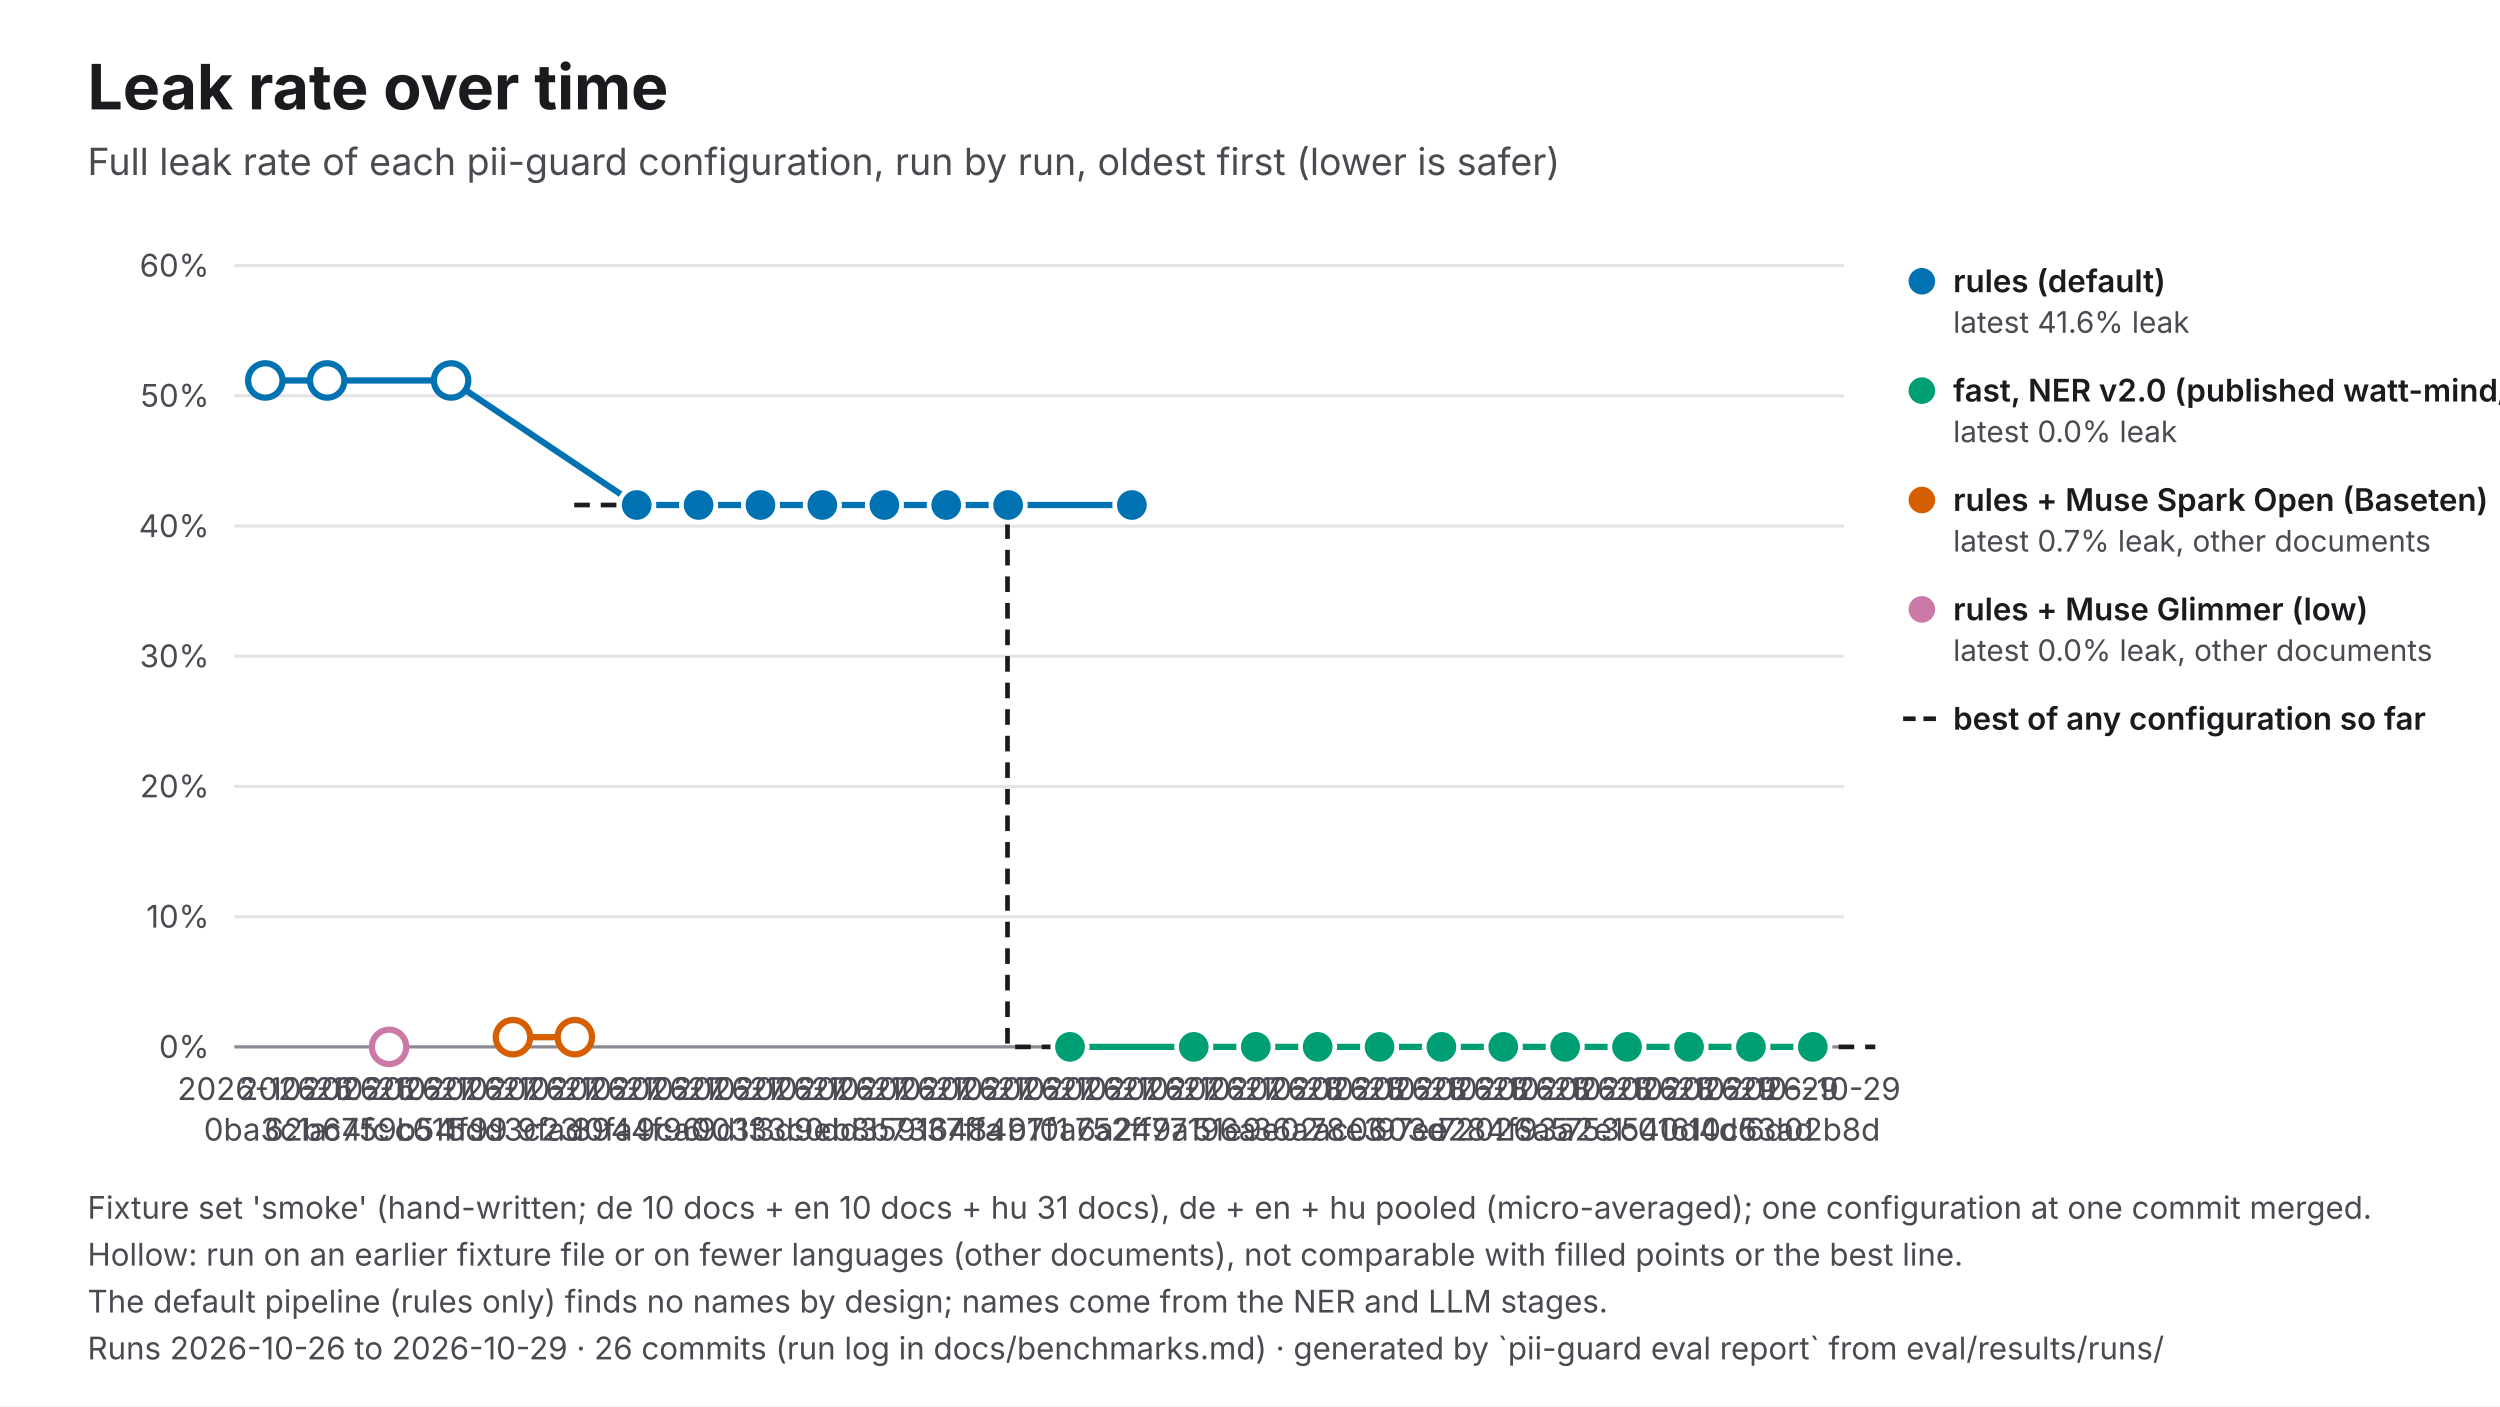
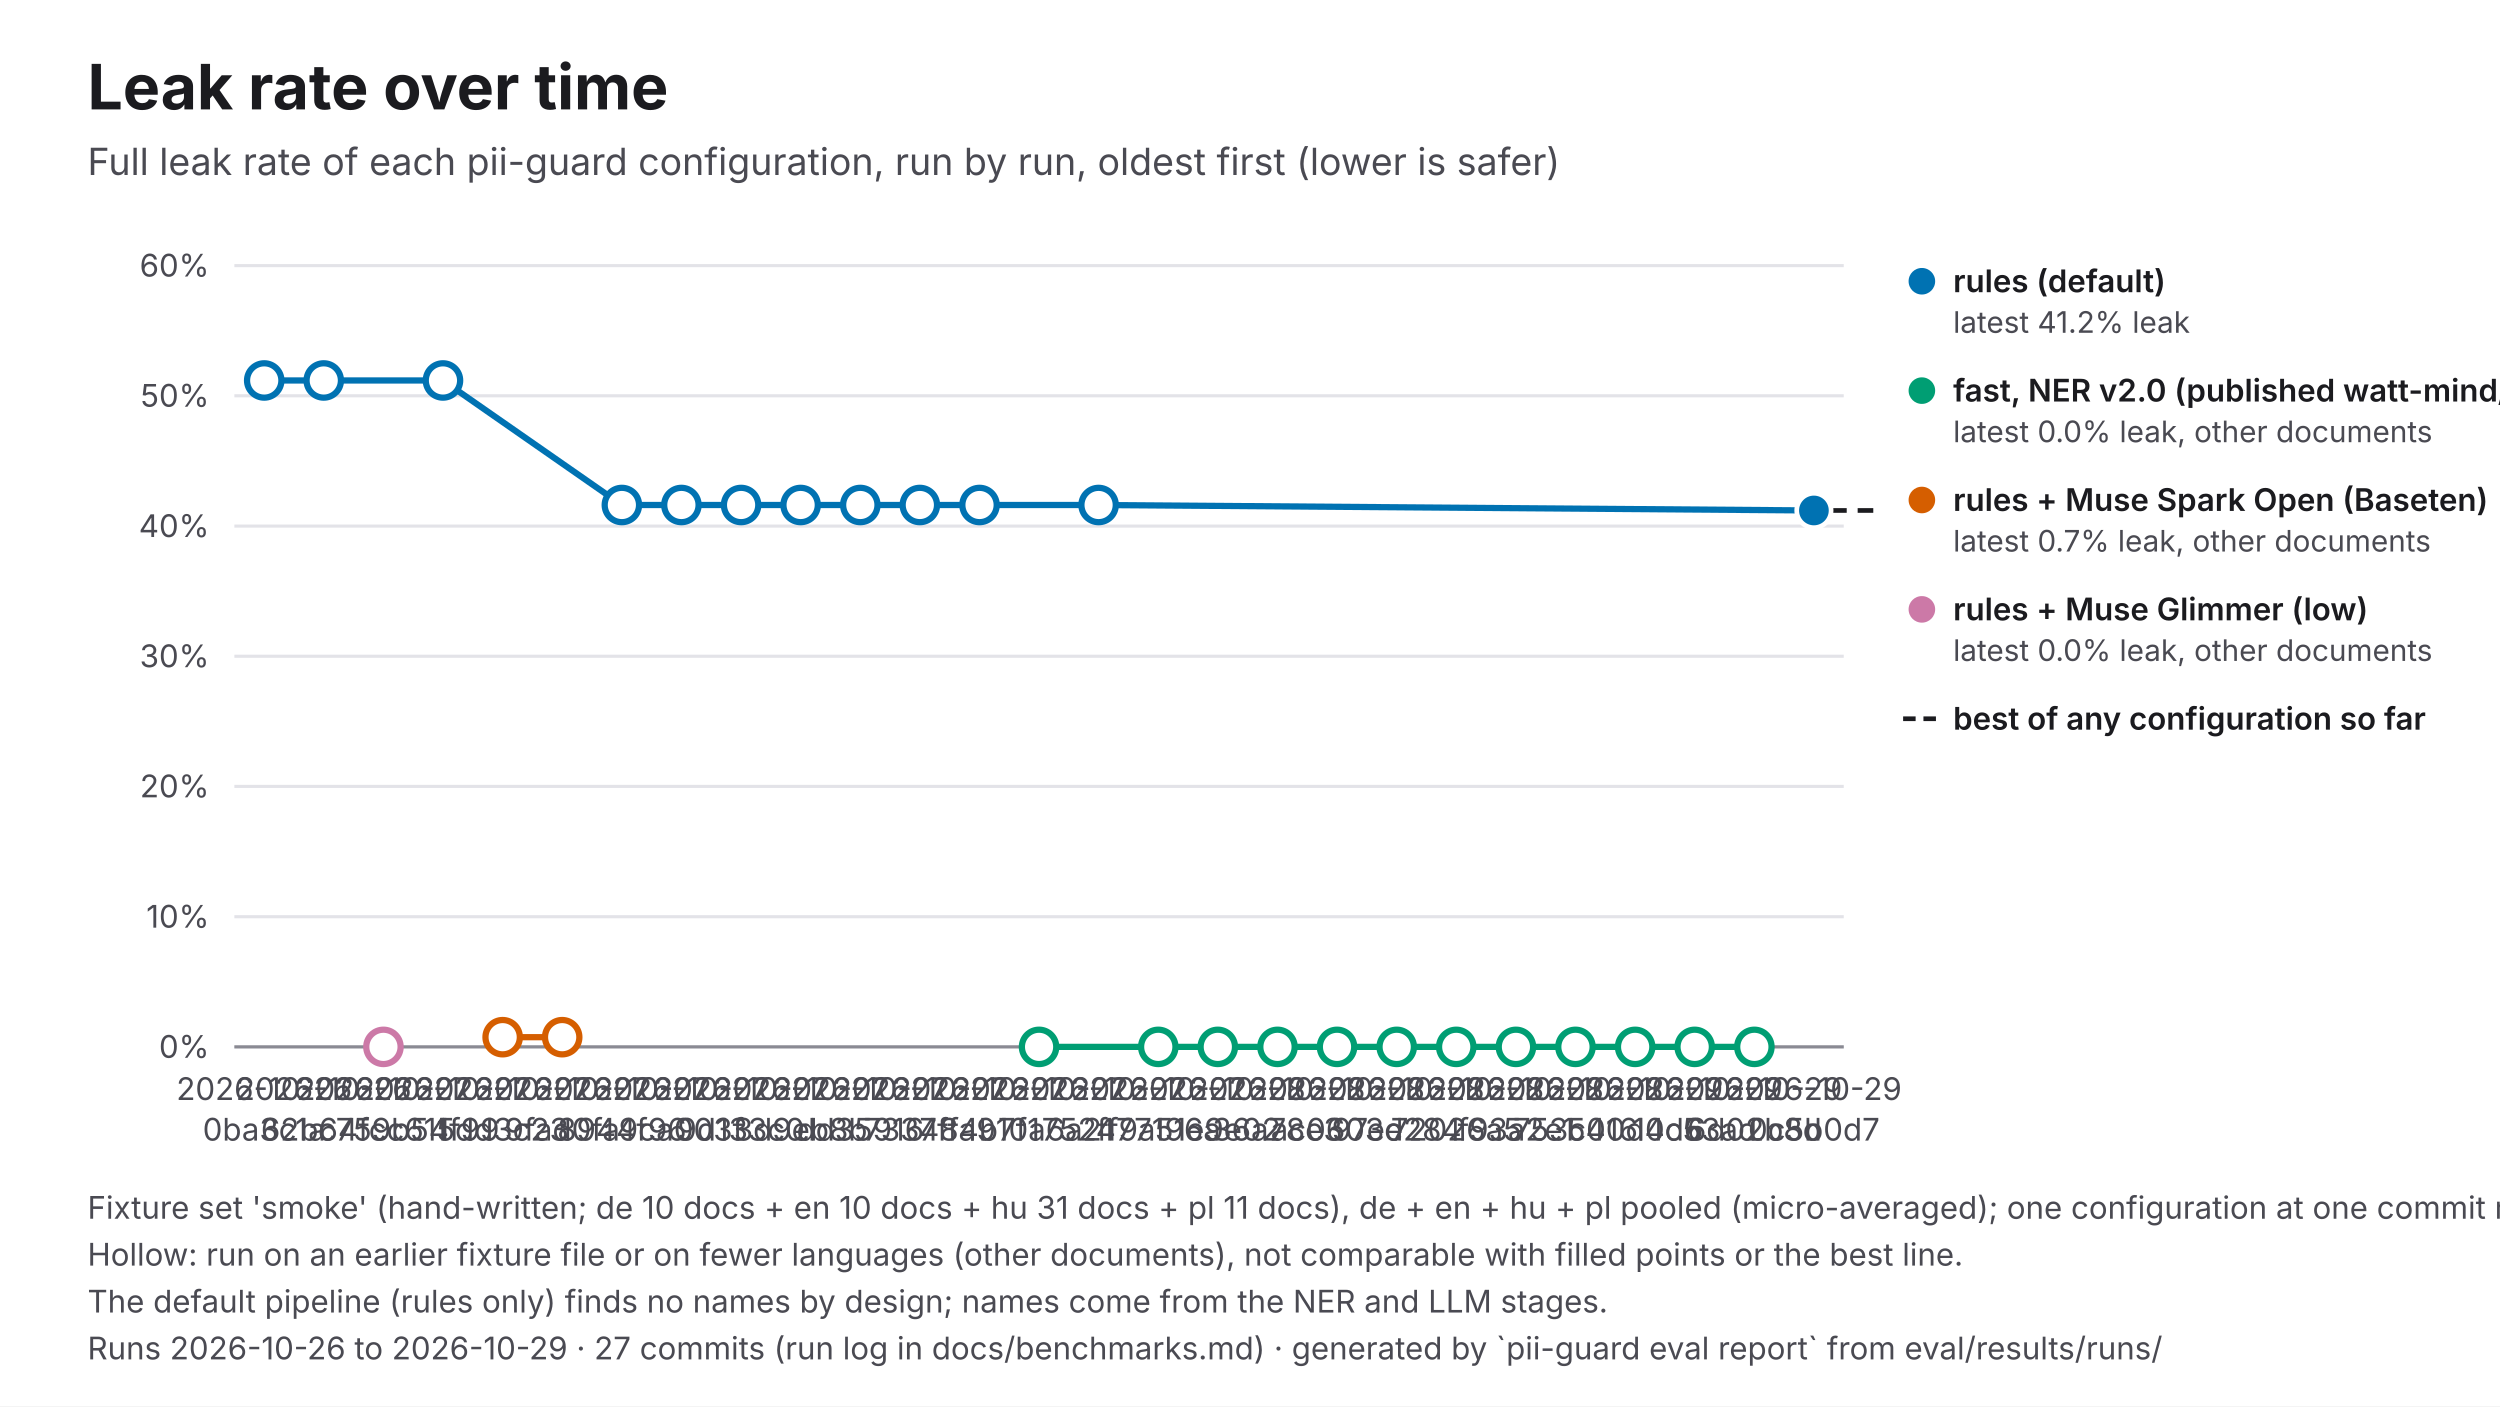
<svg xmlns="http://www.w3.org/2000/svg" viewBox="0 0 1600 900" width="1600" height="900" role="img" aria-labelledby="t d" font-family="Inter, 'Helvetica Neue', Helvetica, Arial, sans-serif">
  <rect width="1600" height="900" fill="#FFFFFF" />
  <text x="56" y="70" font-size="40" fill="#1B1B1F" font-weight="700">Leak rate over time</text>
  <text x="56" y="112" font-size="24" fill="#4A4A52">Full leak rate of each pii-guard configuration, run by run, oldest first (lower is safer)</text>
  <line x1="150" y1="670" x2="1180" y2="670" stroke="#E3E3E8" stroke-width="2" />
  <text x="134" y="677" font-size="20" fill="#4A4A52" text-anchor="end">0%</text>
  <line x1="150" y1="586.7" x2="1180" y2="586.7" stroke="#E3E3E8" stroke-width="2" />
  <text x="134" y="593.7" font-size="20" fill="#4A4A52" text-anchor="end">10%</text>
  <line x1="150" y1="503.3" x2="1180" y2="503.3" stroke="#E3E3E8" stroke-width="2" />
  <text x="134" y="510.3" font-size="20" fill="#4A4A52" text-anchor="end">20%</text>
  <line x1="150" y1="420" x2="1180" y2="420" stroke="#E3E3E8" stroke-width="2" />
  <text x="134" y="427" font-size="20" fill="#4A4A52" text-anchor="end">30%</text>
  <line x1="150" y1="336.7" x2="1180" y2="336.7" stroke="#E3E3E8" stroke-width="2" />
  <text x="134" y="343.7" font-size="20" fill="#4A4A52" text-anchor="end">40%</text>
  <line x1="150" y1="253.3" x2="1180" y2="253.3" stroke="#E3E3E8" stroke-width="2" />
  <text x="134" y="260.3" font-size="20" fill="#4A4A52" text-anchor="end">50%</text>
  <line x1="150" y1="170" x2="1180" y2="170" stroke="#E3E3E8" stroke-width="2" />
  <text x="134" y="177" font-size="20" fill="#4A4A52" text-anchor="end">60%</text>
-   <text x="169.8" y="704" font-size="20" fill="#4A4A52" text-anchor="middle">2026-10-26</text>
-   <text x="169.8" y="730" font-size="20" fill="#4A4A52" text-anchor="middle">0ba3c1a</text>
-   <text x="209.4" y="704" font-size="20" fill="#4A4A52" text-anchor="middle">2026-10-26</text>
-   <text x="209.4" y="730" font-size="20" fill="#4A4A52" text-anchor="middle">62b64fc</text>
-   <text x="249" y="704" font-size="20" fill="#4A4A52" text-anchor="middle">2026-10-27</text>
-   <text x="249" y="730" font-size="20" fill="#4A4A52" text-anchor="middle">c759b54</text>
-   <text x="288.7" y="704" font-size="20" fill="#4A4A52" text-anchor="middle">2026-10-27</text>
-   <text x="288.7" y="730" font-size="20" fill="#4A4A52" text-anchor="middle">c611f99</text>
-   <text x="328.3" y="704" font-size="20" fill="#4A4A52" text-anchor="middle">2026-10-27</text>
-   <text x="328.3" y="730" font-size="20" fill="#4A4A52" text-anchor="middle">5dd3c23</text>
-   <text x="367.9" y="704" font-size="20" fill="#4A4A52" text-anchor="middle">2026-10-27</text>
-   <text x="367.9" y="730" font-size="20" fill="#4A4A52" text-anchor="middle">9fad0fa</text>
-   <text x="407.5" y="704" font-size="20" fill="#4A4A52" text-anchor="middle">2026-10-27</text>
-   <text x="407.5" y="730" font-size="20" fill="#4A4A52" text-anchor="middle">8944f96</text>
-   <text x="447.1" y="704" font-size="20" fill="#4A4A52" text-anchor="middle">2026-10-27</text>
-   <text x="447.1" y="730" font-size="20" fill="#4A4A52" text-anchor="middle">9ca003f</text>
-   <text x="486.7" y="704" font-size="20" fill="#4A4A52" text-anchor="middle">2026-10-27</text>
-   <text x="486.7" y="730" font-size="20" fill="#4A4A52" text-anchor="middle">9d133c0</text>
-   <text x="526.3" y="704" font-size="20" fill="#4A4A52" text-anchor="middle">2026-10-27</text>
-   <text x="526.3" y="730" font-size="20" fill="#4A4A52" text-anchor="middle">3d9eb8b</text>
-   <text x="566" y="704" font-size="20" fill="#4A4A52" text-anchor="middle">2026-10-27</text>
-   <text x="566" y="730" font-size="20" fill="#4A4A52" text-anchor="middle">dd35916</text>
-   <text x="605.6" y="704" font-size="20" fill="#4A4A52" text-anchor="middle">2026-10-27</text>
-   <text x="605.6" y="730" font-size="20" fill="#4A4A52" text-anchor="middle">7337ffa</text>
-   <text x="645.2" y="704" font-size="20" fill="#4A4A52" text-anchor="middle">2026-10-27</text>
-   <text x="645.2" y="730" font-size="20" fill="#4A4A52" text-anchor="middle">484b7f1</text>
-   <text x="684.8" y="704" font-size="20" fill="#4A4A52" text-anchor="middle">2026-10-27</text>
-   <text x="684.8" y="730" font-size="20" fill="#4A4A52" text-anchor="middle">910a6a2</text>
-   <text x="724.4" y="704" font-size="20" fill="#4A4A52" text-anchor="middle">2026-10-27</text>
-   <text x="724.4" y="730" font-size="20" fill="#4A4A52" text-anchor="middle">752ff9a</text>
-   <text x="764" y="704" font-size="20" fill="#4A4A52" text-anchor="middle">2026-10-27</text>
-   <text x="764" y="730" font-size="20" fill="#4A4A52" text-anchor="middle">477196a</text>
-   <text x="803.7" y="704" font-size="20" fill="#4A4A52" text-anchor="middle">2026-10-28</text>
-   <text x="803.7" y="730" font-size="20" fill="#4A4A52" text-anchor="middle">51e9e02</text>
-   <text x="843.3" y="704" font-size="20" fill="#4A4A52" text-anchor="middle">2026-10-28</text>
-   <text x="843.3" y="730" font-size="20" fill="#4A4A52" text-anchor="middle">36a78e3</text>
-   <text x="882.9" y="704" font-size="20" fill="#4A4A52" text-anchor="middle">2026-10-28</text>
-   <text x="882.9" y="730" font-size="20" fill="#4A4A52" text-anchor="middle">ac0603d</text>
-   <text x="922.5" y="704" font-size="20" fill="#4A4A52" text-anchor="middle">2026-10-28</text>
-   <text x="922.5" y="730" font-size="20" fill="#4A4A52" text-anchor="middle">97ee284</text>
-   <text x="962.1" y="704" font-size="20" fill="#4A4A52" text-anchor="middle">2026-10-28</text>
-   <text x="962.1" y="730" font-size="20" fill="#4A4A52" text-anchor="middle">72026a5</text>
-   <text x="1001.7" y="704" font-size="20" fill="#4A4A52" text-anchor="middle">2026-10-28</text>
-   <text x="1001.7" y="730" font-size="20" fill="#4A4A52" text-anchor="middle">f93a2e1</text>
-   <text x="1041.3" y="704" font-size="20" fill="#4A4A52" text-anchor="middle">2026-10-28</text>
-   <text x="1041.3" y="730" font-size="20" fill="#4A4A52" text-anchor="middle">753c016</text>
-   <text x="1081" y="704" font-size="20" fill="#4A4A52" text-anchor="middle">2026-10-29</text>
-   <text x="1081" y="730" font-size="20" fill="#4A4A52" text-anchor="middle">540d4d6</text>
-   <text x="1120.6" y="704" font-size="20" fill="#4A4A52" text-anchor="middle">2026-10-29</text>
-   <text x="1120.6" y="730" font-size="20" fill="#4A4A52" text-anchor="middle">10c53ad</text>
-   <text x="1160.2" y="704" font-size="20" fill="#4A4A52" text-anchor="middle">2026-10-29</text>
-   <text x="1160.2" y="730" font-size="20" fill="#4A4A52" text-anchor="middle">6d02b8d</text>
+   <text x="169.1" y="704" font-size="20" fill="#4A4A52" text-anchor="middle">2026-10-26</text>
+   <text x="169.1" y="730" font-size="20" fill="#4A4A52" text-anchor="middle">0ba3c1a</text>
+   <text x="207.2" y="704" font-size="20" fill="#4A4A52" text-anchor="middle">2026-10-26</text>
+   <text x="207.2" y="730" font-size="20" fill="#4A4A52" text-anchor="middle">62b64fc</text>
+   <text x="245.4" y="704" font-size="20" fill="#4A4A52" text-anchor="middle">2026-10-27</text>
+   <text x="245.4" y="730" font-size="20" fill="#4A4A52" text-anchor="middle">c759b54</text>
+   <text x="283.5" y="704" font-size="20" fill="#4A4A52" text-anchor="middle">2026-10-27</text>
+   <text x="283.5" y="730" font-size="20" fill="#4A4A52" text-anchor="middle">c611f99</text>
+   <text x="321.7" y="704" font-size="20" fill="#4A4A52" text-anchor="middle">2026-10-27</text>
+   <text x="321.7" y="730" font-size="20" fill="#4A4A52" text-anchor="middle">5dd3c23</text>
+   <text x="359.8" y="704" font-size="20" fill="#4A4A52" text-anchor="middle">2026-10-27</text>
+   <text x="359.8" y="730" font-size="20" fill="#4A4A52" text-anchor="middle">9fad0fa</text>
+   <text x="398" y="704" font-size="20" fill="#4A4A52" text-anchor="middle">2026-10-27</text>
+   <text x="398" y="730" font-size="20" fill="#4A4A52" text-anchor="middle">8944f96</text>
+   <text x="436.1" y="704" font-size="20" fill="#4A4A52" text-anchor="middle">2026-10-27</text>
+   <text x="436.1" y="730" font-size="20" fill="#4A4A52" text-anchor="middle">9ca003f</text>
+   <text x="474.3" y="704" font-size="20" fill="#4A4A52" text-anchor="middle">2026-10-27</text>
+   <text x="474.3" y="730" font-size="20" fill="#4A4A52" text-anchor="middle">9d133c0</text>
+   <text x="512.4" y="704" font-size="20" fill="#4A4A52" text-anchor="middle">2026-10-27</text>
+   <text x="512.4" y="730" font-size="20" fill="#4A4A52" text-anchor="middle">3d9eb8b</text>
+   <text x="550.6" y="704" font-size="20" fill="#4A4A52" text-anchor="middle">2026-10-27</text>
+   <text x="550.6" y="730" font-size="20" fill="#4A4A52" text-anchor="middle">dd35916</text>
+   <text x="588.7" y="704" font-size="20" fill="#4A4A52" text-anchor="middle">2026-10-27</text>
+   <text x="588.7" y="730" font-size="20" fill="#4A4A52" text-anchor="middle">7337ffa</text>
+   <text x="626.9" y="704" font-size="20" fill="#4A4A52" text-anchor="middle">2026-10-27</text>
+   <text x="626.9" y="730" font-size="20" fill="#4A4A52" text-anchor="middle">484b7f1</text>
+   <text x="665" y="704" font-size="20" fill="#4A4A52" text-anchor="middle">2026-10-27</text>
+   <text x="665" y="730" font-size="20" fill="#4A4A52" text-anchor="middle">910a6a2</text>
+   <text x="703.1" y="704" font-size="20" fill="#4A4A52" text-anchor="middle">2026-10-27</text>
+   <text x="703.1" y="730" font-size="20" fill="#4A4A52" text-anchor="middle">752ff9a</text>
+   <text x="741.3" y="704" font-size="20" fill="#4A4A52" text-anchor="middle">2026-10-27</text>
+   <text x="741.3" y="730" font-size="20" fill="#4A4A52" text-anchor="middle">477196a</text>
+   <text x="779.4" y="704" font-size="20" fill="#4A4A52" text-anchor="middle">2026-10-28</text>
+   <text x="779.4" y="730" font-size="20" fill="#4A4A52" text-anchor="middle">51e9e02</text>
+   <text x="817.6" y="704" font-size="20" fill="#4A4A52" text-anchor="middle">2026-10-28</text>
+   <text x="817.6" y="730" font-size="20" fill="#4A4A52" text-anchor="middle">36a78e3</text>
+   <text x="855.7" y="704" font-size="20" fill="#4A4A52" text-anchor="middle">2026-10-28</text>
+   <text x="855.7" y="730" font-size="20" fill="#4A4A52" text-anchor="middle">ac0603d</text>
+   <text x="893.9" y="704" font-size="20" fill="#4A4A52" text-anchor="middle">2026-10-28</text>
+   <text x="893.9" y="730" font-size="20" fill="#4A4A52" text-anchor="middle">97ee284</text>
+   <text x="932" y="704" font-size="20" fill="#4A4A52" text-anchor="middle">2026-10-28</text>
+   <text x="932" y="730" font-size="20" fill="#4A4A52" text-anchor="middle">72026a5</text>
+   <text x="970.2" y="704" font-size="20" fill="#4A4A52" text-anchor="middle">2026-10-28</text>
+   <text x="970.2" y="730" font-size="20" fill="#4A4A52" text-anchor="middle">f93a2e1</text>
+   <text x="1008.3" y="704" font-size="20" fill="#4A4A52" text-anchor="middle">2026-10-28</text>
+   <text x="1008.3" y="730" font-size="20" fill="#4A4A52" text-anchor="middle">753c016</text>
+   <text x="1046.5" y="704" font-size="20" fill="#4A4A52" text-anchor="middle">2026-10-29</text>
+   <text x="1046.5" y="730" font-size="20" fill="#4A4A52" text-anchor="middle">540d4d6</text>
+   <text x="1084.6" y="704" font-size="20" fill="#4A4A52" text-anchor="middle">2026-10-29</text>
+   <text x="1084.6" y="730" font-size="20" fill="#4A4A52" text-anchor="middle">10c53ad</text>
+   <text x="1122.8" y="704" font-size="20" fill="#4A4A52" text-anchor="middle">2026-10-29</text>
+   <text x="1122.8" y="730" font-size="20" fill="#4A4A52" text-anchor="middle">6d02b8d</text>
+   <text x="1160.9" y="704" font-size="20" fill="#4A4A52" text-anchor="middle">2026-10-29</text>
+   <text x="1160.9" y="730" font-size="20" fill="#4A4A52" text-anchor="middle">0c5b0d7</text>
  <line x1="150" y1="670" x2="1180" y2="670" stroke="#8A8A93" stroke-width="2" />
-   <path d="M367.5,323.2H407.1V323.2H446.7V323.2H486.3V323.2H526V323.2H565.6V323.2H605.2V323.2H644.8V670H684.4V670H724V670H763.7V670H803.3V670H842.9V670H882.5V670H922.1V670H961.7V670H1001.3V670H1041V670H1080.6V670H1120.2V670H1200.2" fill="none" stroke="#1B1B1F" stroke-width="3" stroke-dasharray="10 7" />
-   <path d="M169.8,243.5L209.4,243.5L288.7,243.5L407.5,323.2L447.1,323.2L486.7,323.2L526.3,323.2L566,323.2L605.6,323.2L645.2,323.2L724.4,323.2" fill="none" stroke="#0072B2" stroke-width="4" />
-   <circle cx="169.8" cy="243.5" r="11" fill="#FFFFFF" stroke="#0072B2" stroke-width="4" />
-   <circle cx="209.4" cy="243.5" r="11" fill="#FFFFFF" stroke="#0072B2" stroke-width="4" />
-   <circle cx="288.7" cy="243.5" r="11" fill="#FFFFFF" stroke="#0072B2" stroke-width="4" />
-   <circle cx="407.5" cy="323.2" r="11" fill="#0072B2" stroke="#FFFFFF" stroke-width="3" />
-   <circle cx="447.1" cy="323.2" r="11" fill="#0072B2" stroke="#FFFFFF" stroke-width="3" />
-   <circle cx="486.7" cy="323.2" r="11" fill="#0072B2" stroke="#FFFFFF" stroke-width="3" />
-   <circle cx="526.3" cy="323.2" r="11" fill="#0072B2" stroke="#FFFFFF" stroke-width="3" />
-   <circle cx="566" cy="323.2" r="11" fill="#0072B2" stroke="#FFFFFF" stroke-width="3" />
-   <circle cx="605.6" cy="323.2" r="11" fill="#0072B2" stroke="#FFFFFF" stroke-width="3" />
-   <circle cx="645.2" cy="323.2" r="11" fill="#0072B2" stroke="#FFFFFF" stroke-width="3" />
-   <circle cx="724.4" cy="323.2" r="11" fill="#0072B2" stroke="#FFFFFF" stroke-width="3" />
-   <path d="M684.8,670L764,670L803.7,670L843.3,670L882.9,670L922.5,670L962.1,670L1001.7,670L1041.3,670L1081,670L1120.6,670L1160.2,670" fill="none" stroke="#009E73" stroke-width="4" />
-   <circle cx="684.8" cy="670" r="11" fill="#009E73" stroke="#FFFFFF" stroke-width="3" />
-   <circle cx="764" cy="670" r="11" fill="#009E73" stroke="#FFFFFF" stroke-width="3" />
-   <circle cx="803.7" cy="670" r="11" fill="#009E73" stroke="#FFFFFF" stroke-width="3" />
-   <circle cx="843.3" cy="670" r="11" fill="#009E73" stroke="#FFFFFF" stroke-width="3" />
-   <circle cx="882.9" cy="670" r="11" fill="#009E73" stroke="#FFFFFF" stroke-width="3" />
-   <circle cx="922.5" cy="670" r="11" fill="#009E73" stroke="#FFFFFF" stroke-width="3" />
-   <circle cx="962.1" cy="670" r="11" fill="#009E73" stroke="#FFFFFF" stroke-width="3" />
-   <circle cx="1001.7" cy="670" r="11" fill="#009E73" stroke="#FFFFFF" stroke-width="3" />
-   <circle cx="1041.3" cy="670" r="11" fill="#009E73" stroke="#FFFFFF" stroke-width="3" />
-   <circle cx="1081" cy="670" r="11" fill="#009E73" stroke="#FFFFFF" stroke-width="3" />
-   <circle cx="1120.6" cy="670" r="11" fill="#009E73" stroke="#FFFFFF" stroke-width="3" />
-   <circle cx="1160.2" cy="670" r="11" fill="#009E73" stroke="#FFFFFF" stroke-width="3" />
-   <path d="M328.3,663.8L367.9,663.8" fill="none" stroke="#D55E00" stroke-width="4" />
-   <circle cx="328.3" cy="663.8" r="11" fill="#FFFFFF" stroke="#D55E00" stroke-width="4" />
-   <circle cx="367.9" cy="663.8" r="11" fill="#FFFFFF" stroke="#D55E00" stroke-width="4" />
-   <circle cx="249" cy="670" r="11" fill="#FFFFFF" stroke="#CC79A7" stroke-width="4" />
+   <path d="M1120.9,326.7H1200.9" fill="none" stroke="#1B1B1F" stroke-width="3" stroke-dasharray="10 7" />
+   <path d="M169.1,243.5L207.2,243.5L283.5,243.5L398,323.2L436.1,323.2L474.3,323.2L512.4,323.2L550.6,323.2L588.7,323.2L626.9,323.2L703.1,323.2L1160.9,326.7" fill="none" stroke="#0072B2" stroke-width="4" />
+   <circle cx="169.1" cy="243.5" r="11" fill="#FFFFFF" stroke="#0072B2" stroke-width="4" />
+   <circle cx="207.2" cy="243.5" r="11" fill="#FFFFFF" stroke="#0072B2" stroke-width="4" />
+   <circle cx="283.5" cy="243.5" r="11" fill="#FFFFFF" stroke="#0072B2" stroke-width="4" />
+   <circle cx="398" cy="323.2" r="11" fill="#FFFFFF" stroke="#0072B2" stroke-width="4" />
+   <circle cx="436.1" cy="323.2" r="11" fill="#FFFFFF" stroke="#0072B2" stroke-width="4" />
+   <circle cx="474.3" cy="323.2" r="11" fill="#FFFFFF" stroke="#0072B2" stroke-width="4" />
+   <circle cx="512.4" cy="323.2" r="11" fill="#FFFFFF" stroke="#0072B2" stroke-width="4" />
+   <circle cx="550.6" cy="323.2" r="11" fill="#FFFFFF" stroke="#0072B2" stroke-width="4" />
+   <circle cx="588.7" cy="323.2" r="11" fill="#FFFFFF" stroke="#0072B2" stroke-width="4" />
+   <circle cx="626.9" cy="323.2" r="11" fill="#FFFFFF" stroke="#0072B2" stroke-width="4" />
+   <circle cx="703.1" cy="323.2" r="11" fill="#FFFFFF" stroke="#0072B2" stroke-width="4" />
+   <circle cx="1160.9" cy="326.7" r="11" fill="#0072B2" stroke="#FFFFFF" stroke-width="3" />
+   <path d="M665,670L741.3,670L779.4,670L817.6,670L855.7,670L893.9,670L932,670L970.2,670L1008.3,670L1046.5,670L1084.6,670L1122.8,670" fill="none" stroke="#009E73" stroke-width="4" />
+   <circle cx="665" cy="670" r="11" fill="#FFFFFF" stroke="#009E73" stroke-width="4" />
+   <circle cx="741.3" cy="670" r="11" fill="#FFFFFF" stroke="#009E73" stroke-width="4" />
+   <circle cx="779.4" cy="670" r="11" fill="#FFFFFF" stroke="#009E73" stroke-width="4" />
+   <circle cx="817.6" cy="670" r="11" fill="#FFFFFF" stroke="#009E73" stroke-width="4" />
+   <circle cx="855.7" cy="670" r="11" fill="#FFFFFF" stroke="#009E73" stroke-width="4" />
+   <circle cx="893.9" cy="670" r="11" fill="#FFFFFF" stroke="#009E73" stroke-width="4" />
+   <circle cx="932" cy="670" r="11" fill="#FFFFFF" stroke="#009E73" stroke-width="4" />
+   <circle cx="970.2" cy="670" r="11" fill="#FFFFFF" stroke="#009E73" stroke-width="4" />
+   <circle cx="1008.3" cy="670" r="11" fill="#FFFFFF" stroke="#009E73" stroke-width="4" />
+   <circle cx="1046.5" cy="670" r="11" fill="#FFFFFF" stroke="#009E73" stroke-width="4" />
+   <circle cx="1084.6" cy="670" r="11" fill="#FFFFFF" stroke="#009E73" stroke-width="4" />
+   <circle cx="1122.8" cy="670" r="11" fill="#FFFFFF" stroke="#009E73" stroke-width="4" />
+   <path d="M321.7,663.8L359.8,663.8" fill="none" stroke="#D55E00" stroke-width="4" />
+   <circle cx="321.7" cy="663.8" r="11" fill="#FFFFFF" stroke="#D55E00" stroke-width="4" />
+   <circle cx="359.8" cy="663.8" r="11" fill="#FFFFFF" stroke="#D55E00" stroke-width="4" />
+   <circle cx="245.4" cy="670" r="11" fill="#FFFFFF" stroke="#CC79A7" stroke-width="4" />
  <circle cx="1230" cy="180" r="10" fill="#0072B2" stroke="#FFFFFF" stroke-width="3" />
  <text x="1250" y="187" font-size="20" fill="#1B1B1F" font-weight="600">rules (default)</text>
-   <text x="1250" y="213" font-size="19" fill="#4A4A52">latest 41.6% leak</text>
+   <text x="1250" y="213" font-size="19" fill="#4A4A52">latest 41.2% leak</text>
  <circle cx="1230" cy="250" r="10" fill="#009E73" stroke="#FFFFFF" stroke-width="3" />
  <text x="1250" y="257" font-size="20" fill="#1B1B1F" font-weight="600">fast, NER v2.0 (published watt-mind/pii-guard-ner-xlmr-base, LAB-1306)</text>
-   <text x="1250" y="283" font-size="19" fill="#4A4A52">latest 0.0% leak</text>
+   <text x="1250" y="283" font-size="19" fill="#4A4A52">latest 0.0% leak, other documents</text>
  <circle cx="1230" cy="320" r="10" fill="#D55E00" stroke="#FFFFFF" stroke-width="3" />
  <text x="1250" y="327" font-size="20" fill="#1B1B1F" font-weight="600">rules + Muse Spark Open (Baseten)</text>
  <text x="1250" y="353" font-size="19" fill="#4A4A52">latest 0.7% leak, other documents</text>
  <circle cx="1230" cy="390" r="10" fill="#CC79A7" stroke="#FFFFFF" stroke-width="3" />
  <text x="1250" y="397" font-size="20" fill="#1B1B1F" font-weight="600">rules + Muse Glimmer (low)</text>
  <text x="1250" y="423" font-size="19" fill="#4A4A52">latest 0.0% leak, other documents</text>
  <line x1="1218" y1="460" x2="1242" y2="460" stroke="#1B1B1F" stroke-width="3" stroke-dasharray="8 5" />
  <text x="1250" y="467" font-size="20" fill="#1B1B1F" font-weight="600">best of any configuration so far</text>
-   <text x="56" y="780" font-size="20" fill="#4A4A52">Fixture set 'smoke' (hand-written; de 10 docs + en 10 docs + hu 31 docs), de + en + hu pooled (micro-averaged); one configuration at one commit merged.</text>
+   <text x="56" y="780" font-size="20" fill="#4A4A52">Fixture set 'smoke' (hand-written; de 10 docs + en 10 docs + hu 31 docs + pl 11 docs), de + en + hu + pl pooled (micro-averaged); one configuration at one commit merged.</text>
  <text x="56" y="810" font-size="20" fill="#4A4A52">Hollow: run on an earlier fixture file or on fewer languages (other documents), not comparable with filled points or the best line.</text>
  <text x="56" y="840" font-size="20" fill="#4A4A52">The default pipeline (rules only) finds no names by design; names come from the NER and LLM stages.</text>
-   <text x="56" y="870" font-size="20" fill="#4A4A52">Runs 2026-10-26 to 2026-10-29 · 26 commits (run log in docs/benchmarks.md) · generated by `pii-guard eval report` from eval/results/runs/</text>
+   <text x="56" y="870" font-size="20" fill="#4A4A52">Runs 2026-10-26 to 2026-10-29 · 27 commits (run log in docs/benchmarks.md) · generated by `pii-guard eval report` from eval/results/runs/</text>
</svg>
